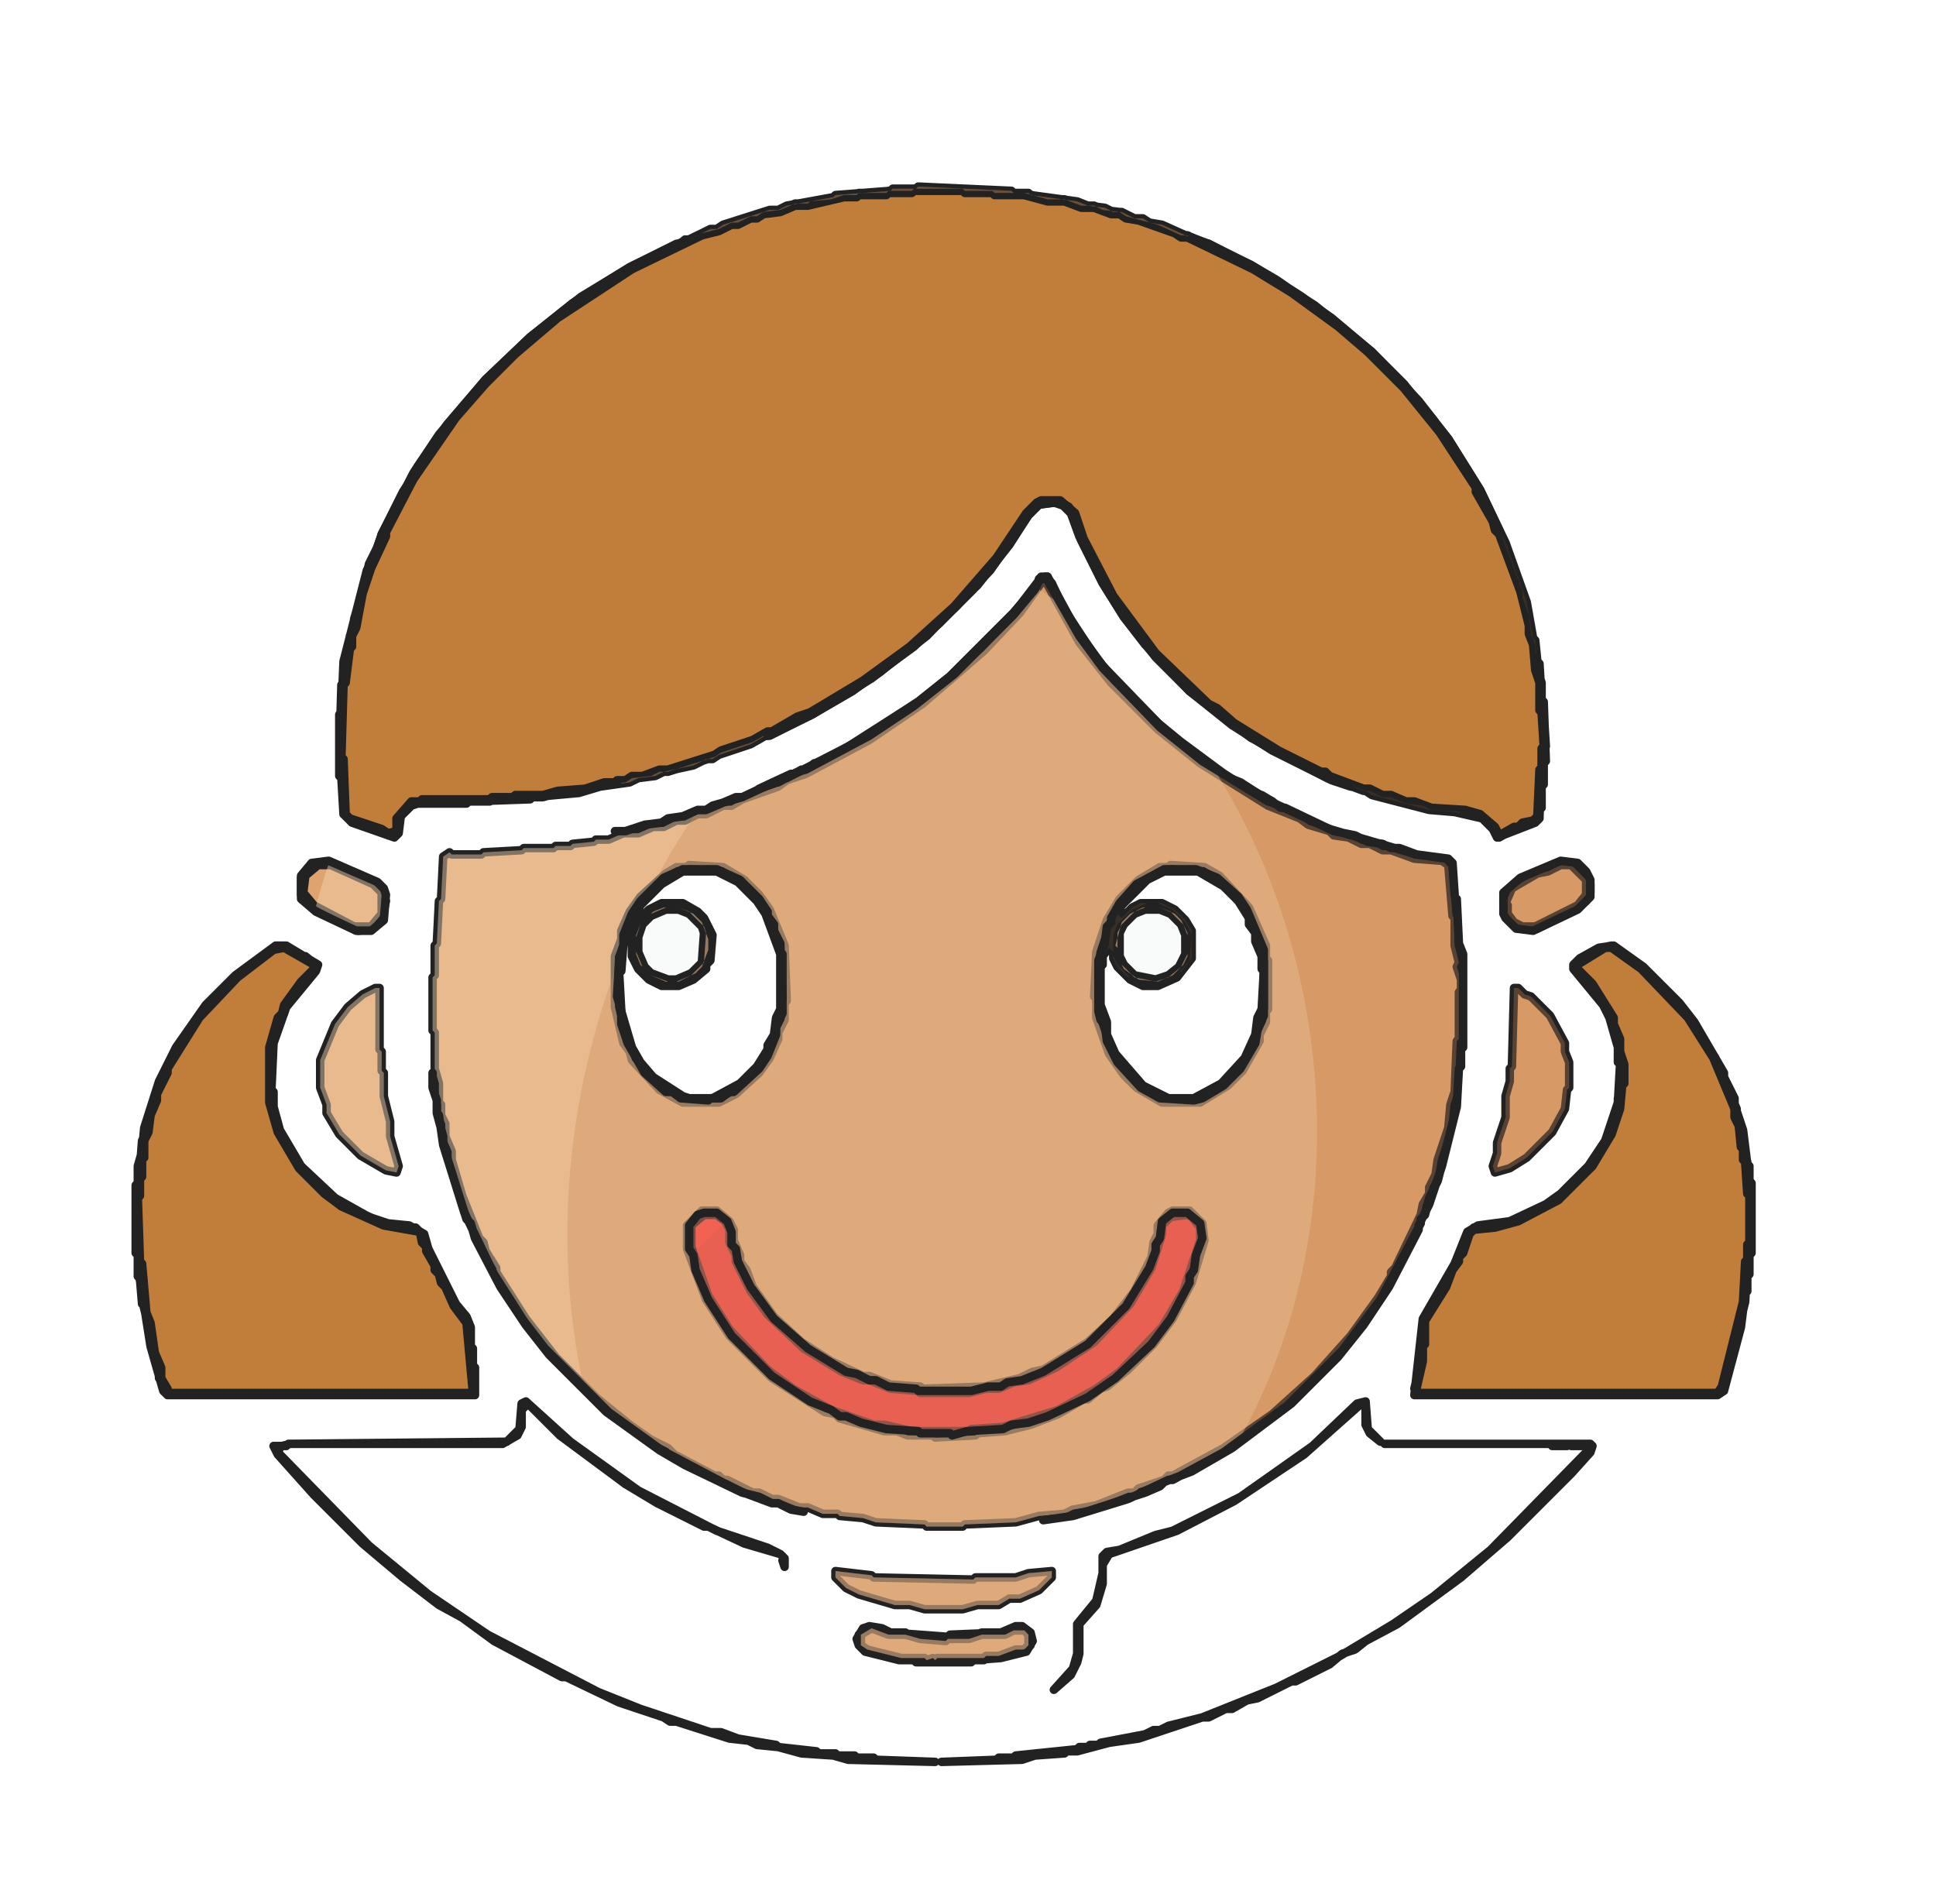
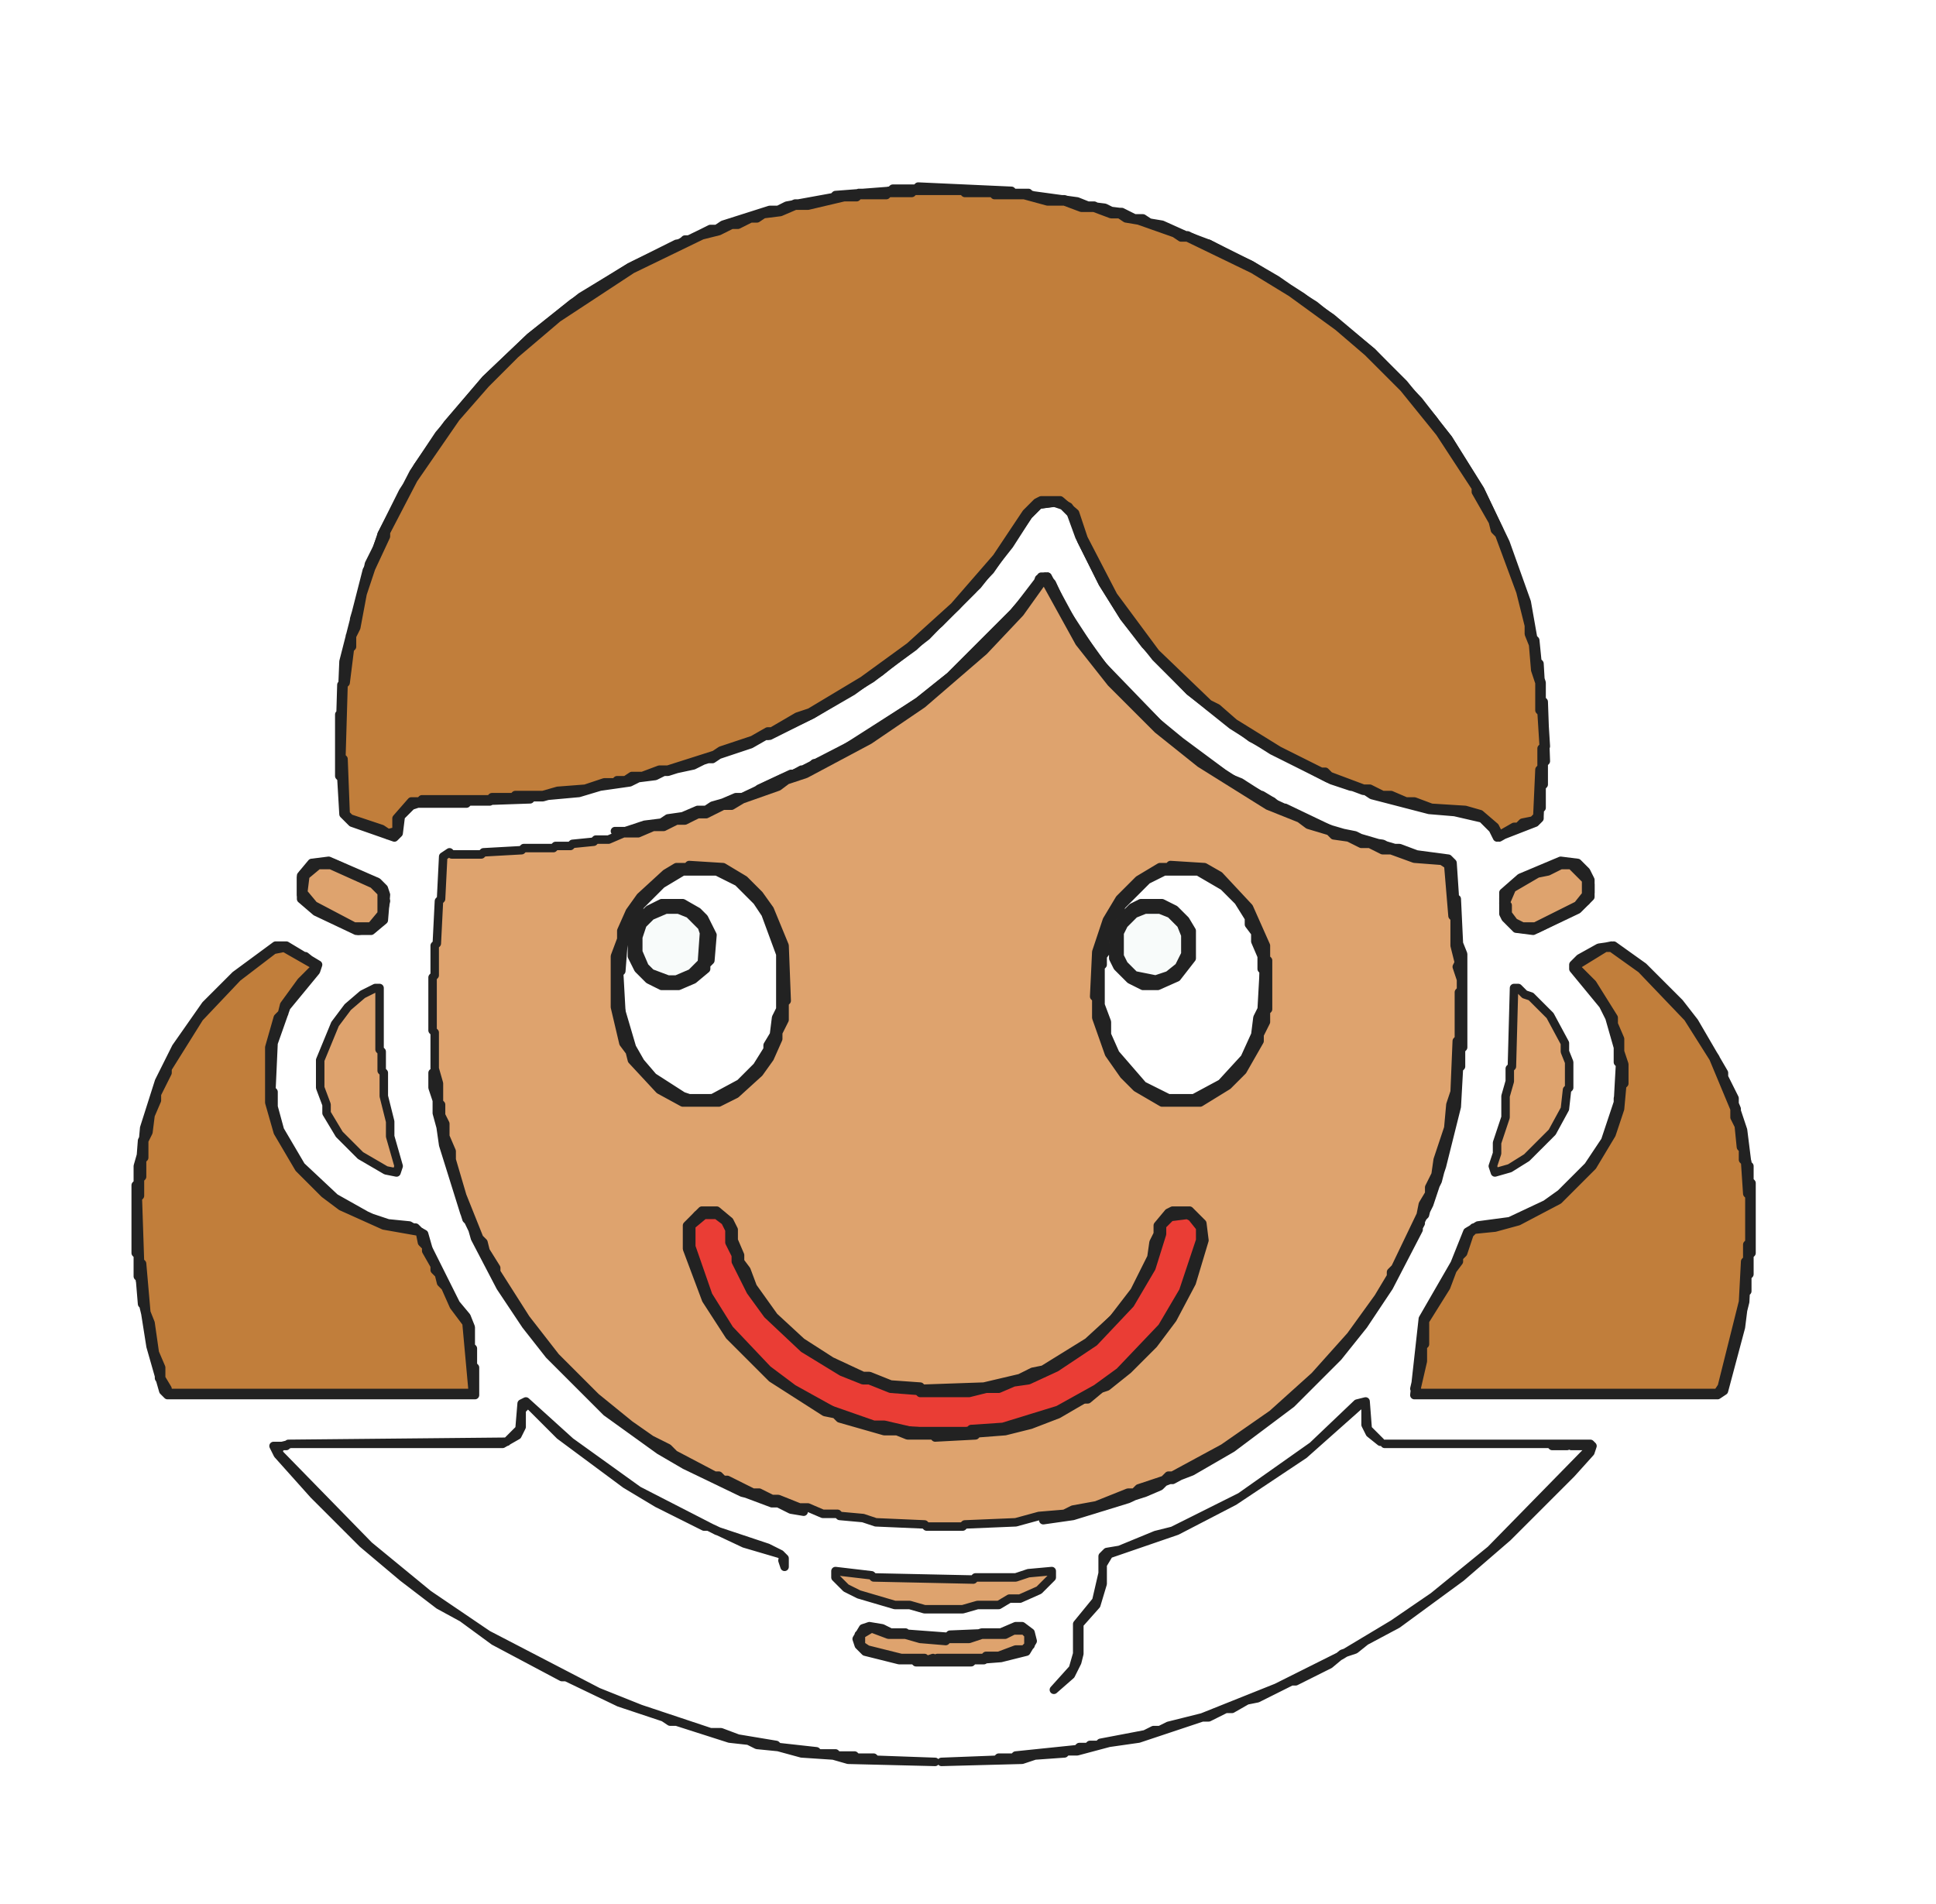
<svg xmlns="http://www.w3.org/2000/svg" xmlns:xlink="http://www.w3.org/1999/xlink" width="913" height="898" viewBox="0 0 913 898">
  <path d="M 540,429 L 535,431 L 530,436 L 528,440 L 528,451 L 530,455 L 535,460 L 545,462 L 551,460 L 556,456 L 559,450 L 559,441 L 557,436 L 552,431 L 547,429 Z M 314,429 L 307,432 L 303,436 L 301,442 L 301,449 L 304,456 L 307,459 L 315,462 L 319,462 L 326,459 L 331,454 L 332,440 L 331,437 L 325,431 L 320,429 Z" fill="#f8fbfa" stroke="#222" fill-rule="evenodd" stroke-width="4" stroke-linejoin="round" stroke-linecap="round" />
  <path d="M 404,773 L 405,776 L 408,779 L 424,783 L 431,783 L 432,784 L 458,784 L 459,783 L 472,782 L 484,779 L 487,774 L 486,770 L 482,767 L 479,767 L 472,770 L 448,771 L 447,772 L 420,770 L 416,768 L 410,767 L 407,768 Z M 405,771 L 410,767 L 419,770 L 427,770 L 428,771 L 442,772 L 443,773 L 457,772 L 463,770 L 474,770 L 478,768 L 483,768 L 486,771 L 486,776 L 483,779 L 479,779 L 471,782 L 465,782 L 464,783 L 442,783 L 441,784 L 440,783 L 437,784 L 436,783 L 425,783 L 409,779 L 405,776 Z M 325,578 L 325,589 L 331,607 L 342,626 L 352,638 L 368,652 L 389,665 L 394,666 L 396,668 L 408,672 L 416,673 L 417,674 L 422,674 L 412,673 L 408,671 L 405,671 L 392,666 L 386,662 L 384,662 L 362,647 L 347,632 L 333,611 L 327,596 L 327,592 L 325,588 L 325,578 L 330,573 L 338,572 L 343,576 L 345,580 L 345,586 L 351,602 L 359,615 L 375,632 L 397,646 L 407,650 L 413,651 L 416,653 L 424,654 L 425,655 L 433,655 L 434,656 L 457,656 L 458,655 L 471,654 L 478,651 L 485,650 L 498,644 L 516,632 L 532,615 L 542,598 L 546,586 L 547,578 L 552,573 L 554,572 L 562,573 L 567,579 L 567,585 L 559,609 L 549,626 L 528,648 L 520,654 L 499,666 L 473,674 L 466,674 L 465,675 L 458,675 L 457,676 L 430,676 L 429,675 L 424,675 L 440,676 L 441,677 L 460,676 L 461,675 L 474,674 L 486,671 L 499,666 L 511,659 L 513,659 L 526,650 L 543,634 L 555,617 L 561,605 L 567,585 L 567,579 L 565,575 L 561,572 L 553,572 L 548,576 L 544,593 L 536,609 L 526,622 L 513,634 L 503,641 L 490,648 L 487,648 L 484,650 L 474,652 L 470,654 L 455,655 L 454,656 L 435,656 L 434,655 L 420,654 L 410,650 L 407,650 L 387,640 L 372,629 L 360,616 L 348,595 L 348,592 L 345,585 L 345,580 L 343,576 L 338,572 L 331,572 Z M 760,447 L 757,447 L 744,455 L 744,457 L 751,464 L 761,480 L 761,483 L 764,490 L 764,496 L 766,502 L 766,511 L 765,512 L 764,523 L 760,535 L 751,550 L 735,566 L 716,576 L 705,579 L 695,580 L 693,582 L 690,591 L 688,593 L 688,595 L 685,599 L 682,607 L 672,623 L 672,634 L 671,635 L 671,642 L 668,655 L 669,657 L 810,657 L 812,654 L 822,614 L 823,595 L 824,594 L 824,587 L 825,586 L 825,564 L 824,563 L 823,548 L 822,547 L 822,542 L 821,541 L 820,531 L 818,527 L 818,523 L 808,499 L 796,480 L 774,457 Z M 129,448 L 112,461 L 94,480 L 79,504 L 79,506 L 74,516 L 74,519 L 71,526 L 70,534 L 68,538 L 68,546 L 67,547 L 67,555 L 66,556 L 66,564 L 65,565 L 66,595 L 67,596 L 69,619 L 71,624 L 73,638 L 76,645 L 76,650 L 79,655 L 79,657 L 223,657 L 220,624 L 214,616 L 210,607 L 208,605 L 207,601 L 205,599 L 205,597 L 201,590 L 201,588 L 199,586 L 198,581 L 181,578 L 161,569 L 153,563 L 141,551 L 131,534 L 127,520 L 127,494 L 131,480 L 133,478 L 134,474 L 142,463 L 148,457 L 148,455 L 134,447 Z M 325,409 L 317,411 L 303,423 L 297,432 L 297,434 L 294,439 L 294,442 L 297,433 L 301,426 L 313,414 L 320,410 L 325,410 L 326,409 L 340,410 L 349,415 L 359,425 L 360,428 L 363,431 L 369,447 L 369,454 L 370,455 L 369,479 L 367,483 L 366,490 L 361,500 L 345,516 L 343,516 L 338,519 L 322,519 L 318,516 L 314,515 L 303,505 L 295,491 L 291,474 L 291,453 L 292,452 L 293,444 L 291,451 L 291,475 L 295,492 L 298,496 L 299,500 L 311,513 L 322,519 L 339,519 L 347,515 L 357,506 L 362,499 L 366,490 L 366,487 L 369,481 L 369,473 L 370,472 L 369,446 L 362,429 L 351,416 L 341,410 Z M 748,412 L 742,407 L 735,407 L 718,414 L 710,421 L 709,424 L 710,432 L 717,438 L 725,438 L 743,429 L 748,425 L 750,421 L 750,417 Z M 749,415 L 749,422 L 744,428 L 724,438 L 718,438 L 714,436 L 710,431 L 710,427 L 709,426 L 712,419 L 725,411 L 730,410 L 736,407 L 741,407 Z M 143,412 L 142,414 L 142,422 L 147,428 L 169,439 L 176,438 L 180,434 L 182,425 L 181,424 L 181,420 L 177,416 L 157,407 L 149,407 Z M 143,413 L 150,407 L 156,407 L 176,416 L 181,421 L 181,431 L 180,433 L 175,438 L 167,438 L 157,432 L 155,432 L 148,428 L 143,423 L 142,421 Z M 645,397 L 642,397 L 639,395 L 625,391 L 620,388 L 611,385 L 601,379 L 597,378 L 595,376 L 593,376 L 556,351 L 540,337 L 521,317 L 507,298 L 495,275 L 493,273 L 490,275 L 477,292 L 454,315 L 436,330 L 411,347 L 390,358 L 388,360 L 384,361 L 382,363 L 380,363 L 373,367 L 371,367 L 360,373 L 357,373 L 344,379 L 338,380 L 333,383 L 329,383 L 322,386 L 315,387 L 312,389 L 308,389 L 300,392 L 295,392 L 301,392 L 308,389 L 313,389 L 319,386 L 323,386 L 329,383 L 336,382 L 341,379 L 345,379 L 350,376 L 355,375 L 365,370 L 367,370 L 371,367 L 380,364 L 410,348 L 435,331 L 451,318 L 480,289 L 490,275 L 493,273 L 495,275 L 505,295 L 516,311 L 525,322 L 546,343 L 557,352 L 581,369 L 598,379 L 613,385 L 617,388 L 627,391 L 629,393 Z M 162,323 L 161,357 L 162,358 L 163,384 L 165,386 L 180,391 L 183,393 L 187,392 L 187,386 L 194,378 L 198,378 L 199,377 L 231,377 L 232,376 L 242,376 L 243,375 L 256,375 L 263,373 L 276,372 L 285,369 L 290,369 L 291,368 L 295,368 L 298,366 L 303,366 L 311,363 L 315,363 L 337,356 L 340,354 L 355,349 L 362,345 L 364,345 L 376,338 L 382,336 L 407,321 L 429,305 L 450,286 L 470,263 L 484,242 L 489,237 L 491,236 L 500,236 L 507,242 L 511,254 L 525,281 L 545,308 L 570,332 L 574,334 L 582,341 L 603,354 L 623,364 L 625,364 L 627,366 L 643,372 L 646,372 L 652,375 L 656,375 L 663,378 L 667,378 L 675,381 L 691,382 L 698,384 L 705,390 L 707,394 L 714,390 L 716,390 L 718,388 L 723,387 L 725,385 L 726,363 L 727,362 L 727,353 L 728,352 L 727,336 L 726,335 L 726,322 L 724,316 L 723,304 L 721,299 L 721,295 L 717,279 L 707,252 L 705,250 L 704,246 L 696,232 L 696,230 L 679,204 L 662,183 L 645,166 L 631,154 L 609,138 L 591,127 L 560,112 L 557,112 L 554,110 L 537,104 L 531,103 L 528,101 L 524,101 L 516,98 L 510,98 L 502,95 L 494,95 L 483,92 L 469,92 L 468,91 L 455,91 L 454,90 L 431,90 L 430,91 L 419,91 L 418,92 L 405,92 L 404,93 L 398,93 L 381,97 L 375,97 L 368,100 L 360,101 L 357,103 L 354,103 L 348,106 L 345,106 L 339,109 L 331,111 L 298,127 L 263,150 L 243,167 L 229,181 L 215,197 L 195,226 L 182,251 L 182,253 L 175,268 L 171,280 L 168,296 L 166,300 L 166,305 L 165,306 L 163,322 Z" fill="#c17e3b" stroke="#222" fill-rule="evenodd" stroke-width="4" stroke-linejoin="round" stroke-linecap="round" />
  <path d="M 406,771 L 406,776 L 409,778 L 425,782 L 436,782 L 437,783 L 440,782 L 441,783 L 442,782 L 464,782 L 465,781 L 471,781 L 479,778 L 483,778 L 485,776 L 485,771 L 483,769 L 478,769 L 474,771 L 463,771 L 457,773 L 447,773 L 446,774 L 434,773 L 427,771 L 419,771 L 411,768 Z M 394,741 L 394,744 L 399,749 L 405,752 L 422,757 L 429,757 L 436,759 L 454,759 L 461,757 L 471,757 L 476,754 L 481,754 L 490,750 L 496,744 L 496,741 L 485,742 L 479,744 L 460,744 L 459,745 L 412,744 L 411,743 Z M 716,466 L 714,466 L 713,503 L 712,504 L 712,510 L 710,517 L 710,527 L 706,539 L 706,544 L 704,550 L 705,553 L 712,551 L 720,546 L 732,534 L 738,523 L 739,514 L 740,513 L 740,501 L 738,496 L 738,492 L 731,479 L 722,470 L 719,469 Z M 177,466 L 171,469 L 164,475 L 158,483 L 151,500 L 151,513 L 154,521 L 154,525 L 160,535 L 170,545 L 182,552 L 187,553 L 188,550 L 184,536 L 184,529 L 181,517 L 181,506 L 180,505 L 180,496 L 179,495 L 179,466 Z M 539,428 L 533,431 L 529,435 L 526,446 L 527,447 L 527,451 L 530,457 L 537,462 L 546,463 L 553,460 L 558,455 L 560,451 L 560,440 L 557,434 L 554,431 L 547,428 Z M 540,428 L 547,428 L 552,430 L 558,436 L 560,441 L 560,450 L 557,456 L 551,461 L 545,463 L 535,461 L 529,455 L 527,451 L 527,440 L 529,436 L 535,430 Z M 313,428 L 308,430 L 302,436 L 300,441 L 300,450 L 302,455 L 307,460 L 314,463 L 320,463 L 328,459 L 331,456 L 334,448 L 334,443 L 331,435 L 327,431 L 320,428 Z M 314,428 L 320,428 L 325,430 L 332,437 L 333,440 L 332,454 L 326,460 L 319,463 L 315,463 L 307,460 L 303,456 L 300,449 L 300,442 L 302,436 L 307,431 Z M 748,415 L 741,408 L 736,408 L 730,411 L 725,412 L 713,419 L 710,426 L 711,427 L 711,431 L 714,435 L 718,437 L 724,437 L 744,427 L 748,422 Z M 144,413 L 143,421 L 148,427 L 167,437 L 175,437 L 180,431 L 180,421 L 176,417 L 156,408 L 150,408 Z M 493,274 L 491,275 L 481,289 L 464,307 L 435,332 L 410,349 L 380,365 L 371,368 L 367,371 L 350,377 L 345,380 L 341,380 L 333,384 L 329,384 L 323,387 L 319,387 L 313,390 L 308,390 L 301,393 L 294,393 L 287,396 L 281,396 L 280,397 L 270,398 L 269,399 L 262,399 L 261,400 L 247,400 L 246,401 L 228,402 L 227,403 L 213,403 L 212,402 L 209,404 L 208,424 L 207,425 L 206,445 L 205,446 L 205,460 L 204,461 L 204,486 L 205,487 L 205,504 L 207,511 L 207,520 L 208,521 L 208,526 L 210,530 L 210,536 L 213,543 L 213,547 L 218,564 L 226,584 L 228,586 L 229,590 L 234,598 L 234,600 L 248,622 L 262,640 L 281,659 L 297,672 L 307,679 L 315,683 L 318,686 L 337,696 L 339,696 L 341,698 L 343,698 L 355,704 L 358,704 L 364,707 L 367,707 L 377,711 L 381,711 L 388,714 L 395,714 L 396,715 L 407,716 L 413,718 L 436,719 L 437,720 L 454,720 L 455,719 L 479,718 L 490,715 L 502,714 L 506,712 L 517,710 L 532,704 L 535,704 L 537,702 L 549,698 L 551,696 L 553,696 L 577,683 L 600,667 L 620,649 L 637,630 L 650,612 L 656,602 L 656,600 L 658,598 L 670,573 L 671,568 L 674,563 L 674,560 L 677,554 L 678,547 L 683,532 L 684,521 L 686,515 L 687,491 L 688,490 L 688,468 L 689,467 L 689,462 L 687,456 L 688,454 L 686,446 L 686,433 L 685,432 L 683,408 L 680,406 L 667,405 L 656,401 L 652,401 L 646,398 L 642,398 L 636,395 L 629,394 L 627,392 L 617,389 L 613,386 L 598,380 L 566,360 L 546,344 L 524,322 L 509,303 Z M 324,578 L 331,571 L 338,571 L 344,576 L 346,580 L 346,585 L 349,592 L 349,595 L 352,599 L 355,607 L 365,621 L 378,633 L 392,642 L 407,649 L 410,649 L 420,653 L 434,654 L 435,655 L 464,654 L 481,650 L 487,647 L 492,646 L 513,633 L 525,622 L 535,609 L 543,593 L 544,586 L 546,582 L 546,578 L 551,572 L 553,571 L 561,571 L 567,577 L 568,585 L 562,605 L 553,622 L 544,634 L 532,646 L 522,654 L 519,655 L 513,660 L 511,660 L 499,667 L 486,672 L 474,675 L 461,676 L 460,677 L 441,678 L 440,677 L 428,677 L 423,675 L 417,675 L 396,669 L 394,667 L 389,666 L 364,650 L 344,630 L 333,613 L 324,589 Z M 552,408 L 568,409 L 575,413 L 589,428 L 597,446 L 597,452 L 598,453 L 598,476 L 597,477 L 597,482 L 594,488 L 594,491 L 586,505 L 579,512 L 566,520 L 548,520 L 536,513 L 530,507 L 523,497 L 517,480 L 517,471 L 516,470 L 517,449 L 522,434 L 528,424 L 537,415 L 547,409 L 551,409 Z M 325,408 L 341,409 L 351,415 L 358,422 L 363,429 L 370,446 L 371,472 L 370,473 L 370,481 L 367,487 L 367,490 L 363,499 L 358,506 L 347,516 L 339,520 L 322,520 L 311,514 L 298,500 L 297,496 L 294,492 L 290,475 L 290,451 L 293,443 L 293,439 L 297,430 L 302,423 L 314,412 L 319,409 L 324,409 Z" fill="#dea36e" stroke="#222" fill-rule="evenodd" stroke-width="4" stroke-linejoin="round" stroke-linecap="round" id="sunny-girl-skin" />
  <path d="M 751,682 L 750,681 L 653,681 L 731,681 L 732,682 L 739,682 L 740,681 L 741,682 L 746,682 L 748,681 L 750,683 L 703,731 L 676,753 L 657,766 L 632,781 L 602,796 L 567,810 L 551,814 L 547,816 L 544,816 L 540,818 L 519,822 L 518,823 L 514,823 L 513,824 L 509,824 L 508,825 L 479,828 L 478,829 L 471,829 L 470,830 L 444,831 L 482,830 L 488,828 L 502,827 L 503,826 L 508,826 L 523,822 L 537,820 L 567,810 L 570,810 L 578,806 L 581,806 L 588,802 L 593,801 L 609,793 L 611,793 L 627,785 L 633,780 L 639,778 L 644,774 L 659,766 L 689,744 L 711,725 L 741,695 L 750,685 Z M 644,661 L 640,662 L 619,682 L 585,706 L 553,722 L 545,724 L 528,731 L 522,732 L 520,734 L 520,742 L 517,755 L 508,766 L 508,780 L 506,787 L 497,797 L 505,790 L 508,784 L 509,780 L 509,766 L 517,757 L 520,747 L 520,738 L 523,733 L 555,722 L 582,708 L 615,686 L 642,662 L 644,664 L 644,672 L 646,676 L 651,680 L 645,674 Z M 129,682 L 131,686 L 148,705 L 171,728 L 190,744 L 207,757 L 218,763 L 233,774 L 265,791 L 267,791 L 292,803 L 313,810 L 316,812 L 319,812 L 344,820 L 353,821 L 357,823 L 367,824 L 378,827 L 393,828 L 400,830 L 441,831 L 413,830 L 412,829 L 404,829 L 403,828 L 395,828 L 394,827 L 386,827 L 385,826 L 367,824 L 366,823 L 348,820 L 340,817 L 335,817 L 302,806 L 282,798 L 230,771 L 202,752 L 174,729 L 132,686 L 131,684 L 133,682 L 137,681 L 237,681 L 244,677 L 246,673 L 246,665 L 249,662 L 264,677 L 295,700 L 310,709 L 332,720 L 334,720 L 351,728 L 368,733 L 370,735 L 369,736 L 370,739 L 370,735 L 368,733 L 362,730 L 338,722 L 301,703 L 269,680 L 248,661 L 246,662 L 245,674 L 239,680 L 136,681 L 135,682 Z M 761,446 L 754,447 L 745,452 L 742,455 L 742,457 L 756,474 L 759,480 L 763,494 L 763,501 L 764,502 L 763,520 L 757,538 L 749,550 L 736,563 L 729,568 L 712,576 L 697,578 L 692,581 L 686,596 L 671,622 L 667,658 L 810,658 L 813,656 L 821,626 L 823,610 L 824,609 L 824,602 L 825,601 L 825,592 L 826,591 L 826,558 L 825,557 L 825,550 L 824,549 L 822,533 L 818,521 L 818,518 L 813,508 L 813,506 L 799,482 L 792,473 L 775,456 Z M 760,446 L 774,456 L 797,480 L 809,499 L 819,523 L 819,527 L 821,531 L 823,547 L 824,548 L 825,563 L 826,564 L 826,586 L 825,587 L 825,594 L 824,595 L 823,614 L 813,654 L 810,658 L 669,658 L 667,655 L 670,642 L 671,623 L 681,607 L 681,605 L 689,591 L 692,582 L 695,579 L 705,578 L 716,575 L 735,565 L 750,550 L 759,535 L 763,523 L 763,518 L 765,511 L 765,502 L 763,496 L 763,490 L 759,478 L 750,464 L 743,457 L 743,455 L 746,452 L 753,449 L 755,447 Z M 130,446 L 111,460 L 97,474 L 83,494 L 75,510 L 68,532 L 67,543 L 65,550 L 65,558 L 64,559 L 64,591 L 65,592 L 65,602 L 66,603 L 67,615 L 68,616 L 71,635 L 77,656 L 79,658 L 224,658 L 224,645 L 223,644 L 223,636 L 222,635 L 222,626 L 220,621 L 215,615 L 202,589 L 200,582 L 193,578 L 183,577 L 174,574 L 158,565 L 142,550 L 132,533 L 129,522 L 129,515 L 128,514 L 129,492 L 135,475 L 149,458 L 150,455 L 135,446 Z M 129,447 L 134,446 L 142,451 L 144,451 L 149,455 L 149,457 L 143,463 L 135,474 L 134,478 L 132,480 L 128,494 L 128,520 L 132,534 L 142,551 L 153,562 L 161,568 L 181,577 L 189,578 L 190,579 L 196,579 L 199,582 L 209,605 L 211,607 L 215,616 L 221,624 L 222,642 L 223,643 L 223,651 L 224,652 L 224,656 L 222,658 L 80,658 L 75,650 L 75,645 L 72,638 L 72,634 L 67,613 L 67,605 L 66,604 L 66,596 L 65,595 L 65,583 L 64,582 L 64,565 L 65,564 L 67,538 L 69,534 L 70,526 L 78,504 L 93,480 L 112,460 Z M 554,410 L 553,411 L 547,411 L 543,414 L 541,414 L 528,427 L 524,434 L 524,437 L 522,439 L 519,451 L 518,470 L 519,471 L 519,478 L 522,486 L 522,489 L 529,503 L 538,512 L 546,517 L 549,518 L 565,518 L 576,512 L 585,503 L 589,497 L 596,476 L 596,453 L 595,452 L 595,447 L 592,441 L 592,438 L 584,424 L 577,417 L 567,411 Z M 541,426 L 546,426 L 553,429 L 559,435 L 562,441 L 561,453 L 554,461 L 547,464 L 538,464 L 534,462 L 527,455 L 525,451 L 525,441 L 527,436 L 534,429 Z M 549,411 L 565,411 L 577,418 L 584,425 L 589,433 L 589,436 L 592,440 L 592,444 L 595,451 L 595,457 L 596,458 L 595,476 L 593,480 L 592,488 L 587,499 L 576,511 L 563,518 L 551,518 L 539,512 L 526,497 L 522,488 L 522,482 L 519,474 L 519,456 L 520,455 L 520,451 L 523,447 L 525,449 L 525,452 L 527,456 L 533,462 L 539,465 L 546,465 L 555,461 L 562,452 L 562,439 L 559,434 L 554,429 L 548,426 L 538,426 L 534,428 L 529,433 L 527,431 L 529,427 L 541,415 Z M 326,410 L 325,411 L 320,411 L 313,415 L 300,429 L 295,440 L 292,453 L 292,474 L 296,491 L 301,501 L 310,511 L 322,518 L 338,518 L 343,515 L 345,515 L 358,503 L 365,490 L 366,483 L 368,479 L 368,473 L 369,472 L 369,455 L 368,454 L 368,447 L 365,441 L 365,438 L 358,425 L 349,416 L 340,411 Z M 315,426 L 322,427 L 326,429 L 333,436 L 335,440 L 335,450 L 333,455 L 327,461 L 322,464 L 312,464 L 306,461 L 301,456 L 301,454 L 298,449 L 298,442 L 301,435 L 307,429 Z M 322,411 L 338,411 L 348,416 L 357,425 L 361,431 L 368,450 L 368,476 L 366,480 L 365,488 L 362,493 L 362,495 L 357,503 L 349,511 L 336,518 L 325,518 L 322,517 L 308,508 L 302,501 L 298,494 L 293,477 L 292,459 L 293,458 L 294,445 L 296,443 L 298,445 L 298,451 L 301,457 L 306,462 L 312,465 L 320,465 L 327,462 L 333,457 L 333,455 L 335,453 L 336,441 L 332,433 L 329,430 L 322,426 L 312,426 L 306,429 L 302,433 L 300,431 L 302,427 L 312,417 Z M 600,378 L 580,367 L 549,344 L 525,320 L 516,309 L 501,286 L 494,272 L 491,272 L 489,276 L 478,289 L 448,319 L 433,331 L 397,354 L 375,365 L 373,365 L 358,372 L 367,369 L 369,367 L 382,362 L 384,360 L 386,360 L 399,353 L 436,329 L 454,314 L 476,292 L 489,275 L 493,272 L 496,275 L 502,288 L 510,301 L 522,317 L 540,336 L 568,359 L 593,375 L 595,375 Z M 162,312 L 161,336 L 160,337 L 160,366 L 161,367 L 162,384 L 166,388 L 186,395 L 188,393 L 189,385 L 194,380 L 197,379 L 220,379 L 221,378 L 250,377 L 251,376 L 273,374 L 283,371 L 297,369 L 301,367 L 309,366 L 313,364 L 327,361 L 333,358 L 336,358 L 339,356 L 354,351 L 361,347 L 363,347 L 383,337 L 411,320 L 437,300 L 467,269 L 485,243 L 490,238 L 498,237 L 501,238 L 506,243 L 510,255 L 520,275 L 530,291 L 540,304 L 561,326 L 590,348 L 626,367 L 644,373 L 647,375 L 674,382 L 686,383 L 699,386 L 704,391 L 706,395 L 724,388 L 726,386 L 726,382 L 727,381 L 727,371 L 728,370 L 728,360 L 729,359 L 728,331 L 727,330 L 726,313 L 725,312 L 724,302 L 723,301 L 720,284 L 710,256 L 698,231 L 683,207 L 669,189 L 647,166 L 620,144 L 590,125 L 570,115 L 568,115 L 548,106 L 542,105 L 539,103 L 535,103 L 529,100 L 525,100 L 521,98 L 513,97 L 508,95 L 486,92 L 485,91 L 478,91 L 477,90 L 433,88 L 432,89 L 421,89 L 420,90 L 394,92 L 393,93 L 371,97 L 367,99 L 363,99 L 341,106 L 338,108 L 335,108 L 325,113 L 323,113 L 321,115 L 319,115 L 297,126 L 270,143 L 250,159 L 229,179 L 211,200 L 197,220 L 180,252 L 176,264 L 173,269 Z M 161,323 L 162,322 L 162,316 L 165,305 L 165,300 L 167,296 L 167,292 L 174,268 L 181,253 L 181,251 L 194,226 L 214,197 L 228,181 L 243,166 L 263,149 L 298,126 L 331,110 L 339,108 L 345,105 L 348,105 L 354,102 L 357,102 L 360,100 L 368,99 L 375,96 L 381,96 L 382,95 L 392,94 L 398,92 L 404,92 L 405,91 L 418,91 L 419,90 L 430,90 L 431,89 L 454,89 L 455,90 L 468,90 L 469,91 L 483,91 L 494,94 L 502,94 L 510,97 L 516,97 L 520,99 L 528,100 L 531,102 L 546,106 L 557,111 L 560,111 L 591,126 L 609,137 L 631,153 L 645,165 L 663,183 L 680,204 L 697,230 L 697,232 L 699,234 L 705,246 L 705,248 L 708,252 L 718,279 L 718,282 L 721,290 L 722,299 L 724,304 L 725,316 L 727,322 L 727,335 L 728,336 L 729,352 L 728,353 L 728,362 L 727,363 L 726,385 L 723,388 L 718,389 L 716,391 L 714,391 L 707,395 L 704,390 L 698,385 L 691,383 L 675,382 L 671,380 L 663,379 L 656,376 L 652,376 L 646,373 L 643,373 L 627,367 L 625,365 L 623,365 L 603,355 L 591,348 L 570,333 L 544,308 L 524,281 L 510,254 L 506,242 L 504,239 L 500,237 L 491,237 L 485,242 L 471,263 L 451,286 L 429,306 L 407,322 L 382,337 L 378,338 L 364,346 L 362,346 L 355,350 L 340,355 L 337,357 L 315,364 L 311,364 L 307,366 L 298,367 L 295,369 L 285,370 L 276,373 L 263,374 L 256,376 L 243,376 L 242,377 L 232,377 L 231,378 L 199,378 L 198,379 L 194,379 L 188,386 L 188,392 L 186,394 L 183,394 L 180,392 L 165,387 L 162,384 L 161,358 L 160,357 Z" fill="#655039" stroke="#222" fill-rule="evenodd" stroke-width="4" stroke-linejoin="round" stroke-linecap="round" id="sunny-girl-hair" />
  <path d="M 326,578 L 326,588 L 334,611 L 344,627 L 362,646 L 374,655 L 392,665 L 412,672 L 417,672 L 430,675 L 457,675 L 458,674 L 473,673 L 499,665 L 517,655 L 528,647 L 548,626 L 558,609 L 566,585 L 566,579 L 562,574 L 560,573 L 552,574 L 548,578 L 548,582 L 543,598 L 533,615 L 516,633 L 498,645 L 485,651 L 478,652 L 471,655 L 465,655 L 457,657 L 434,657 L 433,656 L 420,655 L 410,651 L 407,651 L 397,647 L 379,636 L 362,620 L 354,609 L 347,595 L 347,592 L 344,586 L 344,580 L 342,576 L 338,573 L 332,573 Z" fill="#ea3d35" stroke="#222" fill-rule="evenodd" stroke-width="4" stroke-linejoin="round" stroke-linecap="round" id="sunny-girl-outfit" />
  <defs>
    <clipPath id="sunny-girl-hair-clip">
      <use xlink:href="#sunny-girl-hair" />
    </clipPath>
    <clipPath id="sunny-girl-skin-clip">
      <use xlink:href="#sunny-girl-skin" />
    </clipPath>
    <clipPath id="sunny-girl-outfit-clip">
      <use xlink:href="#sunny-girl-outfit" />
    </clipPath>
  </defs>
-   <g clip-path="url(#sunny-girl-hair-clip)">
-     <ellipse cx="420" cy="220" rx="200" ry="190" fill="#b98961" opacity="0.45" transform="rotate(-12 420 220)" />
-     <ellipse cx="520" cy="260" rx="210" ry="200" fill="#6f4a2e" opacity="0.3" transform="rotate(16 520 260)" />
-   </g>
-   <g clip-path="url(#sunny-girl-skin-clip)">
-     <ellipse cx="380" cy="520" rx="240" ry="280" fill="#f5d6b4" opacity="0.45" transform="rotate(-9 380 520)" />
-     <ellipse cx="520" cy="560" rx="250" ry="300" fill="#c98758" opacity="0.32" transform="rotate(12 520 560)" />
-   </g>
-   <g clip-path="url(#sunny-girl-outfit-clip)">
-     <ellipse cx="440" cy="700" rx="230" ry="190" fill="#ff9c82" opacity="0.38" transform="rotate(-8 440 700)" />
-     <ellipse cx="520" cy="720" rx="240" ry="200" fill="#d15f50" opacity="0.3" transform="rotate(10 520 720)" />
-   </g>
  <path d="M 325,578 L 325,589 L 327,592 L 328,599 L 334,613 L 345,630 L 364,649 L 382,661 L 392,665 L 396,668 L 399,668 L 406,671 L 418,674 L 433,675 L 434,676 L 448,676 L 449,677 L 456,675 L 473,674 L 477,672 L 485,671 L 494,668 L 513,659 L 526,650 L 543,634 L 552,622 L 561,605 L 561,602 L 563,599 L 564,592 L 567,584 L 566,577 L 560,572 L 553,572 L 548,576 L 547,584 L 545,587 L 545,590 L 542,598 L 531,616 L 513,634 L 492,647 L 482,651 L 475,652 L 472,654 L 466,654 L 458,656 L 433,656 L 432,655 L 419,654 L 413,651 L 410,651 L 404,648 L 399,647 L 381,636 L 365,622 L 354,607 L 348,595 L 347,589 L 345,587 L 345,581 L 343,576 L 338,572 L 332,572 L 329,573 Z" fill="none" stroke="#222" stroke-width="4" stroke-linejoin="round" stroke-linecap="round" />
  <path d="M 204,506 L 204,513 L 206,519 L 206,525 L 207,526 L 209,540 L 220,575 L 222,577 L 224,584 L 236,607 L 248,625 L 259,639 L 286,666 L 311,684 L 323,691 L 350,704 L 358,706 L 364,709 L 367,709 L 373,712 L 379,713 L 373,712 L 367,709 L 364,709 L 348,703 L 312,684 L 287,666 L 257,636 L 247,623 L 233,601 L 219,572 L 209,540 L 209,536 L 206,525 L 206,519 L 204,513 Z" fill="none" stroke="#222" stroke-width="4" stroke-linejoin="round" stroke-linecap="round" />
  <path d="M 687,424 L 688,445 L 690,450 L 690,494 L 689,495 L 689,503 L 688,504 L 687,522 L 678,557 L 674,565 L 672,573 L 670,575 L 670,577 L 651,613 L 633,637 L 607,663 L 577,685 L 553,698 L 551,698 L 532,707 L 506,715 L 492,717 L 506,715 L 540,704 L 547,701 L 549,699 L 562,694 L 581,683 L 609,662 L 631,640 L 643,625 L 655,607 L 669,580 L 669,578 L 674,568 L 680,550 L 687,522 L 688,504 L 689,503 L 689,495 L 690,494 L 690,450 L 688,445 Z" fill="none" stroke="#222" stroke-width="4" stroke-linejoin="round" stroke-linecap="round" />
  <path d="M 549,410 L 536,417 L 528,426 L 524,433 L 524,435 L 522,437 L 521,445 L 518,453 L 518,477 L 519,481 L 521,483 L 522,491 L 527,501 L 538,513 L 547,518 L 563,519 L 567,518 L 577,512 L 585,504 L 592,492 L 593,486 L 596,479 L 596,448 L 588,429 L 584,423 L 574,414 L 564,410 Z" fill="none" stroke="#222" stroke-width="4" stroke-linejoin="round" stroke-linecap="round" />
  <path d="M 322,410 L 313,414 L 302,425 L 298,431 L 294,441 L 294,446 L 292,452 L 291,470 L 293,477 L 293,483 L 296,492 L 304,506 L 314,515 L 317,515 L 321,518 L 334,519 L 335,518 L 340,518 L 344,515 L 346,515 L 358,504 L 362,498 L 366,488 L 366,484 L 369,478 L 369,450 L 368,449 L 368,445 L 365,439 L 365,436 L 362,432 L 362,430 L 358,424 L 349,415 L 338,410 Z" fill="none" stroke="#222" stroke-width="4" stroke-linejoin="round" stroke-linecap="round" />
  <path d="M 748,411 L 744,407 L 736,406 L 717,414 L 709,421 L 709,431 L 710,433 L 715,438 L 723,439 L 744,429 L 750,423 L 750,415 Z" fill="none" stroke="#222" stroke-width="4" stroke-linejoin="round" stroke-linecap="round" />
  <path d="M 142,413 L 142,424 L 149,430 L 168,439 L 175,439 L 181,434 L 182,422 L 181,419 L 178,416 L 155,406 L 147,407 Z" fill="none" stroke="#222" stroke-width="4" stroke-linejoin="round" stroke-linecap="round" />
  <path d="M 290,392 L 295,392 L 304,389 L 312,388 L 315,386 L 322,385 L 329,382 L 333,382 L 336,380 L 350,376 L 365,369 L 367,369 L 378,363 L 380,363 L 410,347 L 431,333 L 450,318 L 478,290 L 488,278 L 490,274 L 493,272 L 509,300 L 520,315 L 547,343 L 567,359 L 598,378 L 600,378 L 604,381 L 606,381 L 629,392 L 639,394 L 645,397 L 652,398 L 656,400 L 660,400 L 668,403 L 682,405 L 685,408 L 686,422 L 685,407 L 683,405 L 668,403 L 627,391 L 599,378 L 585,369 L 580,367 L 560,353 L 549,344 L 520,314 L 507,296 L 494,272 L 490,273 L 489,276 L 478,289 L 448,319 L 433,331 L 404,350 L 371,367 L 369,367 L 350,376 L 347,376 L 333,382 L 329,382 L 322,385 L 315,386 L 312,388 L 304,389 L 295,392 Z" fill="none" stroke="#222" stroke-width="4" stroke-linejoin="round" stroke-linecap="round" />
  <path d="M 362,347 L 383,337 L 402,326 L 431,305 L 461,276 L 476,257 L 485,243 L 490,238 L 497,237 L 501,238 L 505,242 L 509,253 L 520,275 L 530,291 L 545,310 L 561,326 L 581,342 L 600,354 L 628,368 L 637,371 L 628,368 L 602,355 L 583,343 L 566,330 L 543,307 L 531,292 L 519,273 L 509,253 L 505,241 L 503,239 L 497,237 L 489,238 L 486,241 L 476,257 L 459,278 L 443,294 L 415,317 L 395,330 Z" fill="none" stroke="#222" stroke-width="4" stroke-linejoin="round" stroke-linecap="round" />
  <path d="M 324,113 L 297,126 L 274,140 L 250,159 L 229,179 L 207,205 L 195,223 L 180,252 L 180,254 L 174,266 L 173,271 L 181,250 L 190,232 L 206,207 L 224,185 L 247,162 L 276,139 L 299,125 Z" fill="none" stroke="#222" stroke-width="4" stroke-linejoin="round" stroke-linecap="round" />
  <path d="M 562,112 L 570,115 L 600,131 L 614,140 L 641,161 L 665,185 L 676,198 L 698,231 L 707,250 L 698,231 L 683,207 L 662,181 L 647,166 L 628,150 L 602,132 L 590,125 Z" fill="none" stroke="#222" stroke-width="4" stroke-linejoin="round" stroke-linecap="round" />
</svg>
